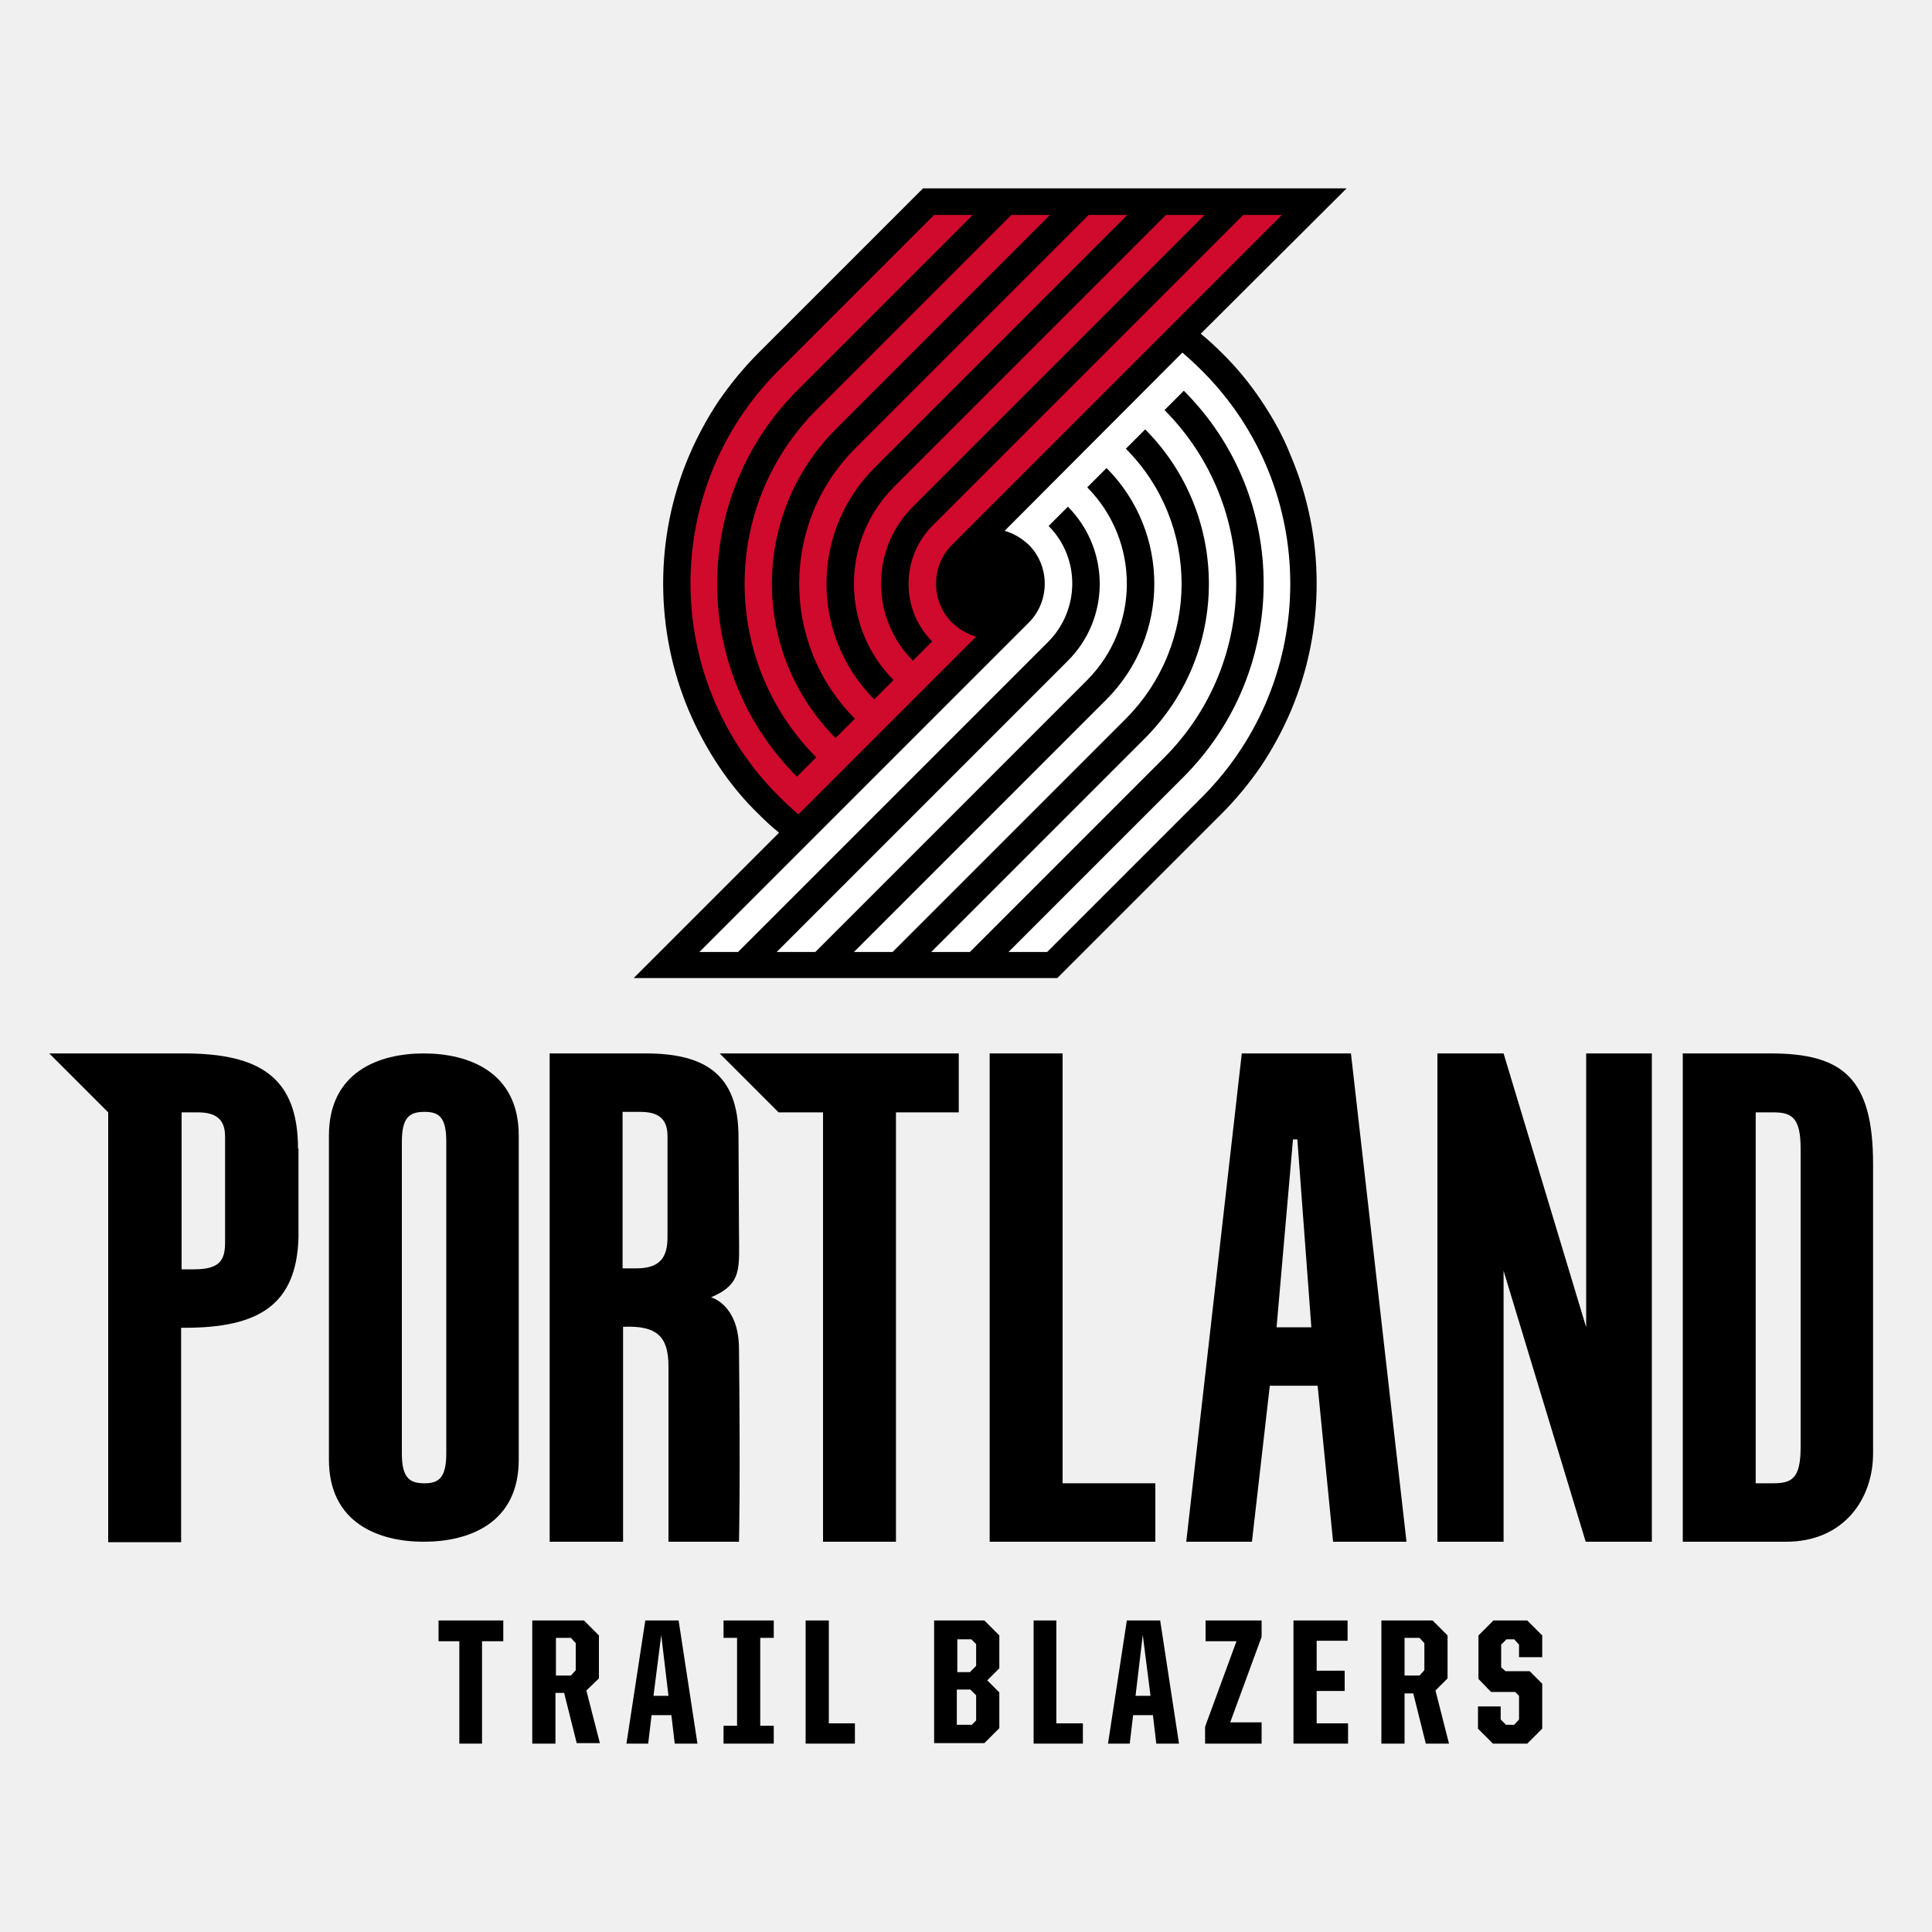
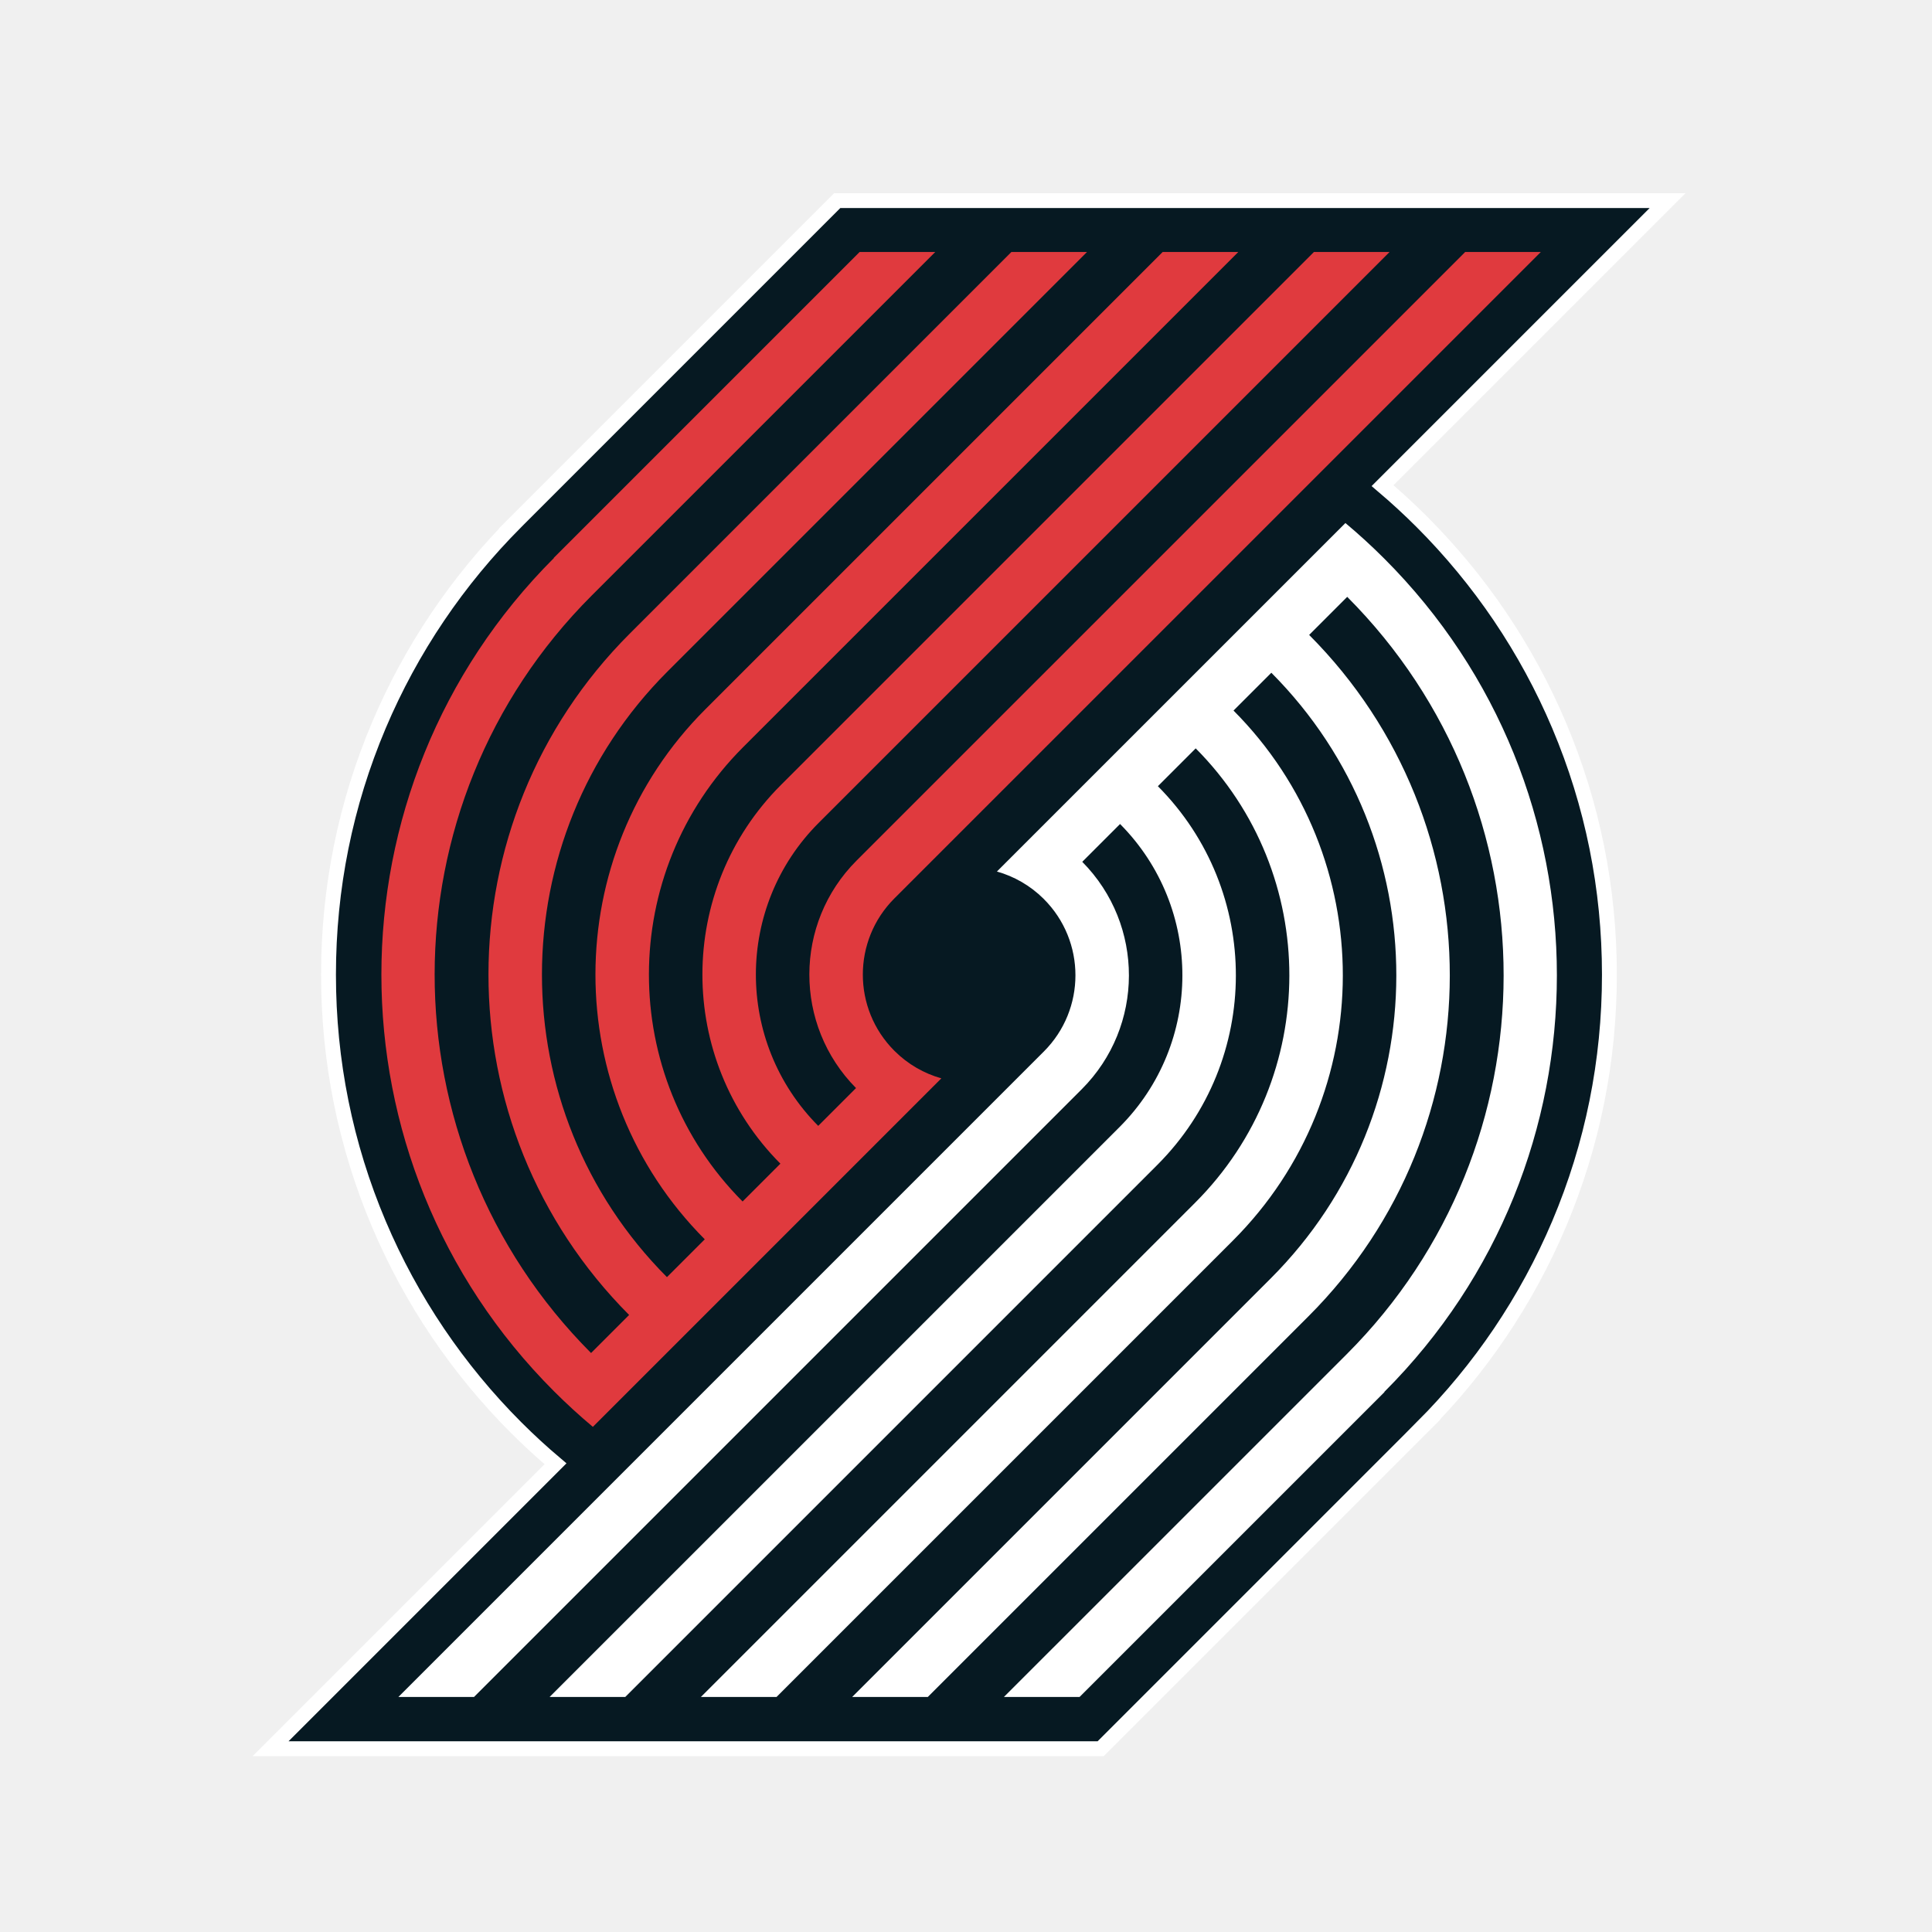
- <svg xmlns="http://www.w3.org/2000/svg" version="1.1" id="Layer_1" x="0px" y="0px" viewBox="0 0 400 400" style="enable-background:new 0 0 400 400;" xml:space="preserve">
-   <style type="text/css">
- 	.st0{fill:#FFFFFF;}
- 	.st1{fill:#CF0A2C;}
- </style>
-   <g>
-     <g>
-       <path d="M261.1,82.9c-2.4-3.6-5.2-7-8.3-10c-1.3-1.3-2.7-2.6-4.2-3.8L278.8,39h-87.7l-33.9,33.9l0,0c0,0-0.1,0.1-0.1,0.1    c-3.1,3.1-5.8,6.4-8.3,10c-2.4,3.6-4.5,7.5-6.2,11.5c-3.5,8.3-5.3,17.2-5.3,26.3c0,9.1,1.8,18,5.3,26.3c1.7,4,3.8,7.9,6.2,11.5    c2.4,3.6,5.2,7,8.3,10c1.3,1.3,2.7,2.6,4.2,3.8l-30.1,30.1h87.7l34-34h0c3-3,5.8-6.4,8.2-9.9c2.4-3.6,4.5-7.5,6.2-11.5    c3.5-8.3,5.3-17.2,5.3-26.3c0-9.1-1.8-18-5.3-26.3C265.7,90.4,263.6,86.6,261.1,82.9" />
-       <path class="st0" d="M248.9,76.8c-1.3-1.3-2.7-2.6-4.1-3.8L208,109.9c1.8,0.5,3.5,1.5,5,2.9l0,0c4.4,4.4,4.4,11.7,0,16.1    l-68.2,68.2h8l64.2-64.2c6.6-6.6,6.7-17.4,0.1-24l4-4c8.8,8.9,8.8,23.2-0.1,32l-60.2,60.2h8l56.2-56.2c11-11,11.1-28.9,0.1-40l4-4    c13.2,13.3,13.2,34.7-0.1,48l-52.2,52.2h8l48.2-48.2c15.5-15.5,15.5-40.5,0.1-56l4-4c17.6,17.7,17.6,46.3-0.1,64l-44.2,44.2h8    l40.2-40.2c19.9-19.9,19.9-52.1,0.1-72l4-4c22.1,22.1,22,57.9-0.1,80l-36.2,36.2h8l32.2-32.2l0,0    C273.2,140.5,273.2,101.1,248.9,76.8" />
-       <path class="st1" d="M161.2,164.8c1.3,1.3,2.7,2.6,4.1,3.8l36.8-36.8c-1.8-0.5-3.5-1.5-5-2.9c0,0,0,0,0,0    c-4.4-4.4-4.4-11.7,0-16.1l68.3-68.3h-8l-64.3,64.3c-6.6,6.6-6.7,17.4-0.1,24l-4,4c-8.8-8.9-8.8-23.2,0.1-32l60.3-60.3h-8    l-56.3,56.3c-11,11-11.1,28.9-0.1,40l-4,4c-13.2-13.3-13.2-34.7,0.1-48l52.3-52.3h-8l-48.3,48.3c-15.5,15.5-15.5,40.5-0.1,56l-4,4    c-17.6-17.7-17.6-46.3,0.1-64l44.3-44.3h-8l-40.3,40.3c-19.9,19.9-19.9,52.1-0.1,72l-4,4c-22.1-22.1-22-57.9,0.1-80l36.3-36.3h-8    l-32.3,32.3l0,0C136.9,101.1,136.9,140.5,161.2,164.8" />
-     </g>
-     <g>
-       <g>
-         <polygon points="95.1,339.8 90.8,339.8 90.8,335.5 104.2,335.5 104.2,339.8 99.8,339.8 99.8,361 95.1,361    " />
-         <path d="M118.2,346.9l1-1.1v-5.6l-1-1.1h-3.1v7.8H118.2z M110.3,335.5h10.6l3.1,3.1v8.9l-2.6,2.5l2.8,10.9h-4.8l-2.6-10.4h-1.8     V361h-4.8V335.5z" />
-         <path d="M135.3,351.1h3.1l-1.5-12.6L135.3,351.1z M133.6,335.5h6.9l3.9,25.5h-4.7l-0.7-5.9h-4.1l-0.7,5.9h-4.5L133.6,335.5z" />
-         <polygon points="149.8,357.3 152.6,357.3 152.6,339.1 149.8,339.1 149.8,335.5 160.2,335.5 160.2,339.1 157.4,339.1 157.4,357.3      160.2,357.3 160.2,361 149.8,361    " />
-         <polygon points="166.8,335.5 171.6,335.5 171.6,356.8 177,356.8 177,361 166.8,361    " />
-         <path d="M201.1,357.2l1-1V351l-1.2-1.2h-2.8v7.3H201.1z M200.9,346.1l1.2-1.2v-4.5l-1-1h-2.9v6.8H200.9z M193.4,335.5h10.4     l3.1,3.1v6.8l-2.5,2.5l2.5,2.5v7.4l-3.1,3.1h-10.4V335.5z" />
-         <polygon points="214,335.5 218.7,335.5 218.7,356.8 224.2,356.8 224.2,361 214,361    " />
-         <path d="M235.1,351.1h3.1l-1.6-12.6L235.1,351.1z M233.3,335.5h6.9l3.9,25.5h-4.7l-0.7-5.9h-4.1l-0.7,5.9h-4.5L233.3,335.5z" />
-         <polygon points="249.5,357.5 256,339.8 249.6,339.8 249.6,335.5 261.2,335.5 261.2,338.9 254.7,356.6 261.2,356.6 261.2,361      249.5,361    " />
-         <polygon points="267.8,335.5 279,335.5 279,339.7 272.6,339.7 272.6,345.9 278.4,345.9 278.4,350.1 272.6,350.1 272.6,356.8      279.1,356.8 279.1,361 267.8,361    " />
-         <path d="M293.9,346.9l1-1.1v-5.6l-1-1.1h-3.1v7.8H293.9z M286,335.5h10.6l3.1,3.1v8.9l-2.5,2.5L300,361h-4.8l-2.6-10.4h-1.8V361     H286V335.5z" />
-         <polygon points="306,357.9 306,353.3 310.7,353.3 310.7,356 311.8,357.1 313.5,357.1 314.5,356 314.5,351.1 313.7,350.3      308.7,350.3 306.1,347.6 306.1,338.6 309.2,335.5 316.2,335.5 319.3,338.6 319.3,343.1 314.5,343.1 314.5,340.5 313.5,339.4      311.9,339.4 310.8,340.5 310.8,345.2 311.7,346 316.7,346 319.3,348.6 319.3,357.9 316.2,361 309.1,361    " />
-       </g>
-       <g>
-         <path d="M37.5,230.3h3.4c3.4,0,5.7,1.1,5.7,5v21.9c0,3.7-1.1,5.6-6.4,5.6h-2.6V230.3z M61.7,237.8c0-14.8-8-19.7-23.6-19.7h-12     h-3.8H10.2l12.2,12.2v89h15.1v-44.4h0.8c15.2,0,23.1-4.7,23.5-18.7l0,0V237.8z" />
-         <path d="M87.7,319.2c9.4,0,19.7-3.8,19.7-17v-67.1c0-13.2-10.4-17-19.7-17c-9.2,0-19.6,3.8-19.6,17v67.1     C68.1,315.4,78.5,319.2,87.7,319.2 M83.2,236.4c0-5.1,1.6-6.2,4.7-6.2c3,0,4.5,1.1,4.5,6.2v64.5c0,5.1-1.6,6.2-4.5,6.2     c-3.1,0-4.7-1.1-4.7-6.2V236.4z" />
-         <path d="M262.9,286.9h9.9l3.2,32.3h15.2l-11.5-101.1h-22.6l-11.5,101.1h13.6L262.9,286.9z M267.7,235.9h0.9l2.9,38.9h-7.2     L267.7,235.9z" />
-         <path d="M387.8,300.9V241c0-17.8-6.3-22.9-21.2-22.9h-18.2v101.1h21.4C381.6,319.2,387.8,310.5,387.8,300.9 M372.8,299.6     c0,6.5-1.8,7.5-5.7,7.5h-3.6v-76.8h3.6c3.8,0,5.7,1,5.7,7.5V299.6z" />
-         <path d="M129.1,274.7c7-0.3,9.3,2.1,9.3,8.2c0,20.4,0,36.3,0,36.3H153c0,0,0.3-10.9,0-40.1c-0.1-9.1-5.8-10.5-5.8-10.5     c6.6-2.8,5.8-6.1,5.8-13.6l-0.1-19.6c0-13.1-7.1-17.3-19.2-17.3l-19.9,0v101.1h15.2V274.7z M128.9,230.2h3.6c3.4,0,5.7,1.1,5.7,5     l0,20.9c0,3.7-1.1,6.5-6.4,6.5h-2.9V230.2z" />
-         <polygon points="239.2,307.1 220,307.1 220,218.1 204.9,218.1 204.9,319.2 239.2,319.2    " />
-         <polygon points="170.4,230.3 170.4,319.2 185.5,319.2 185.5,230.3 198.5,230.3 198.5,218.1 149,218.1 161.2,230.3    " />
-         <polygon points="311.3,263.1 328.3,319.2 328.4,319.2 342,319.2 342,218.1 328.4,218.1 328.4,274.8 311.3,218.1 311.2,218.1      297.6,218.1 297.6,319.2 311.3,319.2    " />
-       </g>
-     </g>
+ <svg xmlns="http://www.w3.org/2000/svg" width="500" height="500" viewBox="0 0 500 500">
+   <g fill="none" fill-rule="evenodd">
+     <path d="M0 0h500v500H0z" />
+     <path d="M388.211 159.573c-5.931-8.777-12.742-17.027-20.242-24.531-3.254-3.254-6.65-6.377-10.165-9.358l73.761-73.761H216.672L133.73 134.87h.011a7.592 7.592 0 0 1-.177.173c-7.5 7.504-14.308 15.754-20.238 24.531-5.985 8.861-11.127 18.335-15.281 28.154-8.646 20.435-13.027 42.142-13.027 64.519 0 22.377 4.381 44.081 13.027 64.515 4.154 9.819 9.296 19.292 15.281 28.154 5.931 8.777 12.738 17.035 20.238 24.531a165.778 165.778 0 0 0 10.2 9.381l-73.738 73.739h214.831l83.277-83.281h-.008c7.438-7.458 14.196-15.65 20.085-24.369 5.985-8.862 11.127-18.335 15.281-28.154 8.642-20.435 13.019-42.138 13.019-64.515 0-22.377-4.377-44.085-13.019-64.519-4.154-9.819-9.296-19.292-15.281-28.154" fill="#061922" fill-rule="nonzero" />
+     <path d="M388.211 159.573c-5.931-8.777-12.742-17.027-20.242-24.531-3.254-3.254-6.65-6.377-10.165-9.358l73.761-73.761H216.672L133.73 134.87h.011a7.592 7.592 0 0 1-.177.173c-7.5 7.504-14.308 15.754-20.238 24.531-5.985 8.861-11.127 18.335-15.281 28.154-8.646 20.435-13.027 42.142-13.027 64.519 0 22.377 4.381 44.081 13.027 64.515 4.154 9.819 9.296 19.292 15.281 28.154 5.931 8.777 12.738 17.035 20.238 24.531a165.778 165.778 0 0 0 10.2 9.381l-73.738 73.739h214.831l83.277-83.281h-.008c7.438-7.458 14.196-15.65 20.085-24.369 5.985-8.862 11.127-18.335 15.281-28.154 8.642-20.435 13.019-42.138 13.019-64.515 0-22.377-4.377-44.085-13.019-64.519-4.154-9.819-9.296-19.292-15.281-28.154" stroke="#FFF" stroke-width="3.846" />
+     <path d="M358.257 144.576c-3.25-3.25-6.608-6.323-10.065-9.215l-90.192 90.188c4.442 1.25 8.635 3.619 12.131 7.104l.023.027c10.892 10.892 10.892 28.55 0 39.442L103.095 439.18h19.573l157.273-157.273c16.25-16.246 16.296-42.558.146-58.869l9.785-9.785c21.554 21.712 21.508 56.788-.146 78.439L142.233 439.18h19.577l137.704-137.704c27.058-27.054 27.104-70.892.146-98.008l9.788-9.789c32.365 32.523 32.312 85.123-.15 117.585L181.383 439.18h19.577l118.123-118.127c37.869-37.865 37.919-99.234.15-137.161l9.789-9.785c43.177 43.331 43.127 113.462-.15 156.735L220.534 439.18h19.573l98.554-98.554c48.681-48.673 48.727-127.569.146-176.308l9.85-9.854c54.023 54.181 53.973 141.892-.142 196.015l-88.708 88.7h19.577l78.919-78.912-.046-.046c59.55-59.55 59.55-156.1 0-215.646" fill="#FFF" fill-rule="nonzero" />
+     <path d="M143.366 360.052c3.25 3.25 6.608 6.323 10.065 9.215l90.192-90.192c-4.439-1.25-8.631-3.615-12.127-7.1l-.027-.027c-10.892-10.892-10.892-28.554 0-39.442L398.758 65.218H379.185l-157.504 157.5c-16.246 16.25-16.296 42.562-.142 58.873l-9.785 9.785c-21.554-21.715-21.512-56.792.142-78.439L359.616 65.218h-19.577L202.108 203.149c-27.054 27.054-27.1 70.896-.142 98.008l-9.785 9.788c-32.369-32.523-32.319-85.123.142-117.585L320.466 65.218h-19.573L182.539 183.571c-37.869 37.869-37.919 99.235-.146 137.162l-9.789 9.788c-43.177-43.331-43.131-113.465.146-156.738L281.316 65.218h-19.573l-98.781 98.781c-48.681 48.681-48.727 127.569-.146 176.311l-9.85 9.85c-54.023-54.177-53.973-141.892.146-196.012l88.931-88.931h-19.577L143.324 144.36l.042.042c-59.55 59.55-59.55 156.1 0 215.65" fill="#E03A3E" fill-rule="nonzero" />
  </g>
</svg>
